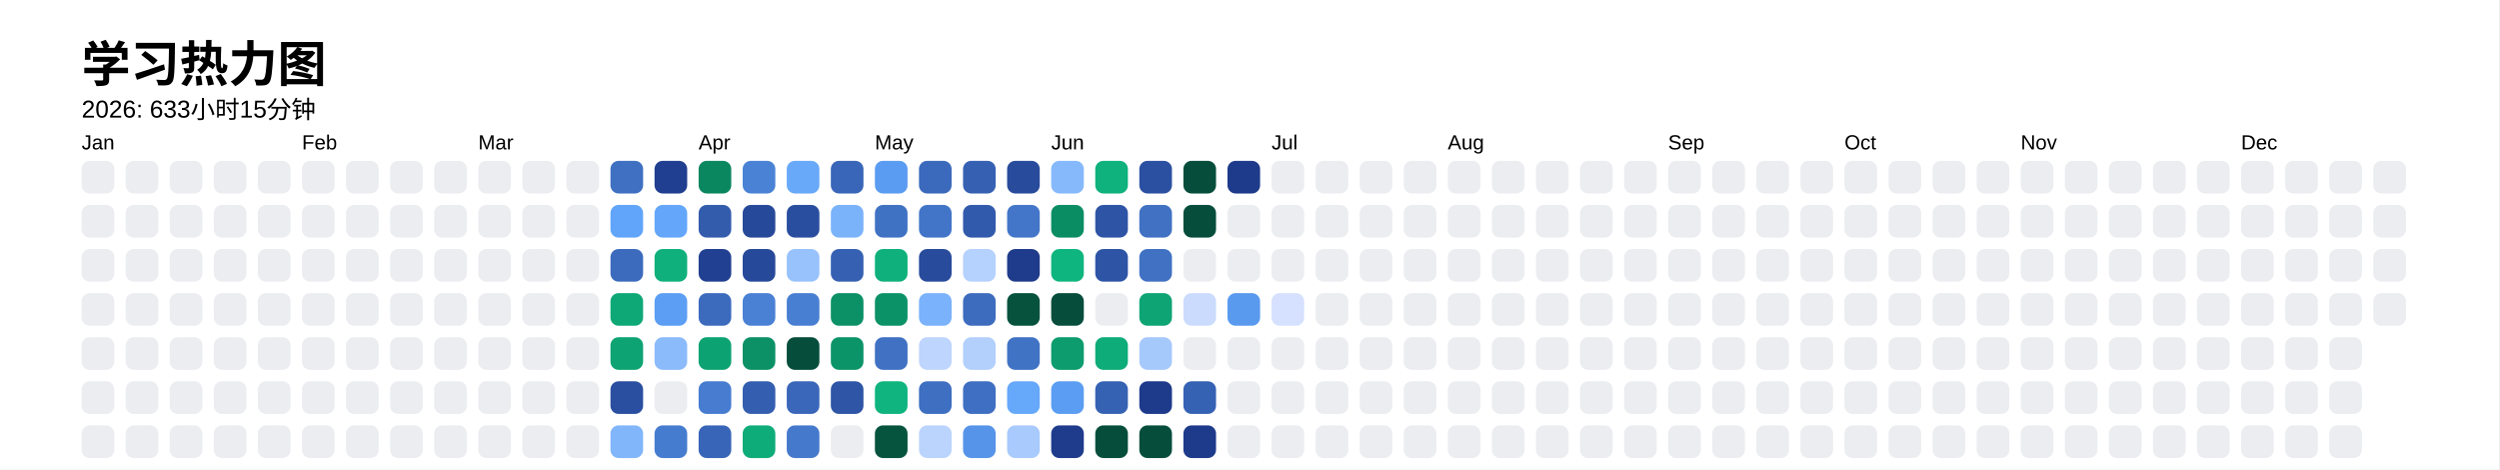
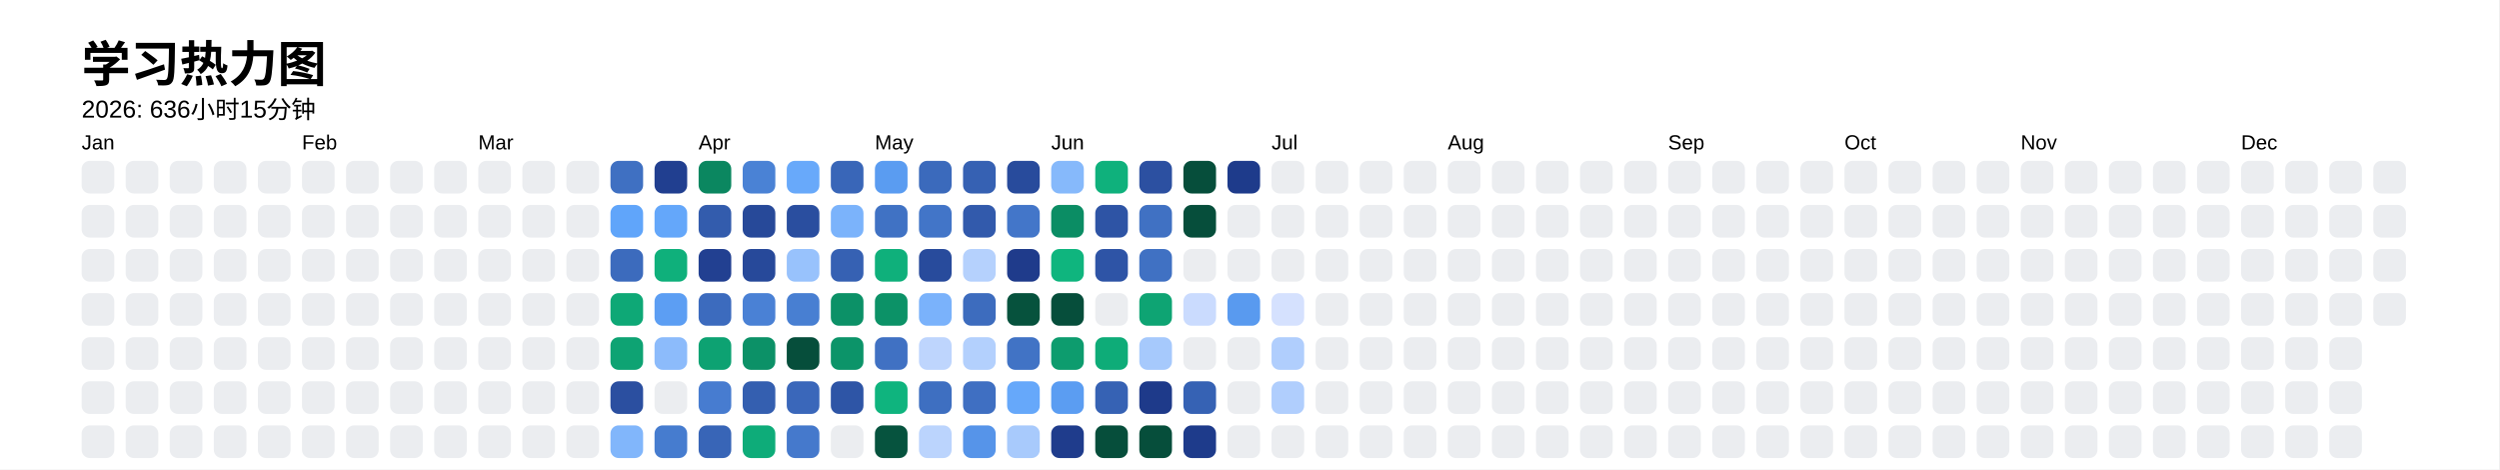
<svg xmlns="http://www.w3.org/2000/svg" style="background-color:white;" baseProfile="full" height="57.5mm" version="1.1" viewBox="0,0,306.2,57.5" width="306.2mm">
  <defs />
  <rect fill="#FFFFFF" height="57.5" width="306.2" x="0" y="0" />
  <text fill="#000000" style="font-size:6px; font-family:Arial; font-weight:bold;" x="10" y="10">学习热力图</text>
-   <text fill="#000000" style="font-size:3px; font-family:Arial;" x="10" y="14.4">2026: 633小时15分钟</text>
+   <text fill="#000000" style="font-size:3px; font-family:Arial;" x="10" y="14.4">2026: 636小时15分钟</text>
  <text fill="#000000" style="font-size:2.5px; font-family:Arial" x="10" y="18.3">Jan</text>
  <rect fill="#ebedf0" height="4" rx="1" ry="1" width="4" x="10" y="19.7" />
  <rect fill="#ebedf0" height="4" rx="1" ry="1" width="4" x="10" y="25.1" />
  <rect fill="#ebedf0" height="4" rx="1" ry="1" width="4" x="10" y="30.5" />
  <rect fill="#ebedf0" height="4" rx="1" ry="1" width="4" x="10" y="35.9" />
  <rect fill="#ebedf0" height="4" rx="1" ry="1" width="4" x="10" y="41.3" />
  <rect fill="#ebedf0" height="4" rx="1" ry="1" width="4" x="10" y="46.7" />
  <rect fill="#ebedf0" height="4" rx="1" ry="1" width="4" x="10" y="52.1" />
  <rect fill="#ebedf0" height="4" rx="1" ry="1" width="4" x="15.4" y="19.7" />
  <rect fill="#ebedf0" height="4" rx="1" ry="1" width="4" x="15.4" y="25.1" />
  <rect fill="#ebedf0" height="4" rx="1" ry="1" width="4" x="15.4" y="30.5" />
  <rect fill="#ebedf0" height="4" rx="1" ry="1" width="4" x="15.4" y="35.9" />
  <rect fill="#ebedf0" height="4" rx="1" ry="1" width="4" x="15.4" y="41.3" />
  <rect fill="#ebedf0" height="4" rx="1" ry="1" width="4" x="15.4" y="46.7" />
  <rect fill="#ebedf0" height="4" rx="1" ry="1" width="4" x="15.4" y="52.1" />
  <rect fill="#ebedf0" height="4" rx="1" ry="1" width="4" x="20.8" y="19.7" />
  <rect fill="#ebedf0" height="4" rx="1" ry="1" width="4" x="20.8" y="25.1" />
  <rect fill="#ebedf0" height="4" rx="1" ry="1" width="4" x="20.8" y="30.5" />
  <rect fill="#ebedf0" height="4" rx="1" ry="1" width="4" x="20.8" y="35.9" />
  <rect fill="#ebedf0" height="4" rx="1" ry="1" width="4" x="20.8" y="41.3" />
  <rect fill="#ebedf0" height="4" rx="1" ry="1" width="4" x="20.8" y="46.7" />
  <rect fill="#ebedf0" height="4" rx="1" ry="1" width="4" x="20.8" y="52.1" />
  <rect fill="#ebedf0" height="4" rx="1" ry="1" width="4" x="26.2" y="19.7" />
  <rect fill="#ebedf0" height="4" rx="1" ry="1" width="4" x="26.2" y="25.1" />
  <rect fill="#ebedf0" height="4" rx="1" ry="1" width="4" x="26.2" y="30.5" />
  <rect fill="#ebedf0" height="4" rx="1" ry="1" width="4" x="26.2" y="35.9" />
  <rect fill="#ebedf0" height="4" rx="1" ry="1" width="4" x="26.2" y="41.3" />
  <rect fill="#ebedf0" height="4" rx="1" ry="1" width="4" x="26.2" y="46.7" />
  <rect fill="#ebedf0" height="4" rx="1" ry="1" width="4" x="26.2" y="52.1" />
  <rect fill="#ebedf0" height="4" rx="1" ry="1" width="4" x="31.6" y="19.7" />
  <rect fill="#ebedf0" height="4" rx="1" ry="1" width="4" x="31.6" y="25.1" />
  <rect fill="#ebedf0" height="4" rx="1" ry="1" width="4" x="31.6" y="30.5" />
  <rect fill="#ebedf0" height="4" rx="1" ry="1" width="4" x="31.6" y="35.9" />
  <rect fill="#ebedf0" height="4" rx="1" ry="1" width="4" x="31.6" y="41.3" />
  <rect fill="#ebedf0" height="4" rx="1" ry="1" width="4" x="31.6" y="46.7" />
  <rect fill="#ebedf0" height="4" rx="1" ry="1" width="4" x="31.6" y="52.1" />
  <text fill="#000000" style="font-size:2.5px; font-family:Arial" x="37.0" y="18.3">Feb</text>
  <rect fill="#ebedf0" height="4" rx="1" ry="1" width="4" x="37.0" y="19.7" />
  <rect fill="#ebedf0" height="4" rx="1" ry="1" width="4" x="37.0" y="25.1" />
  <rect fill="#ebedf0" height="4" rx="1" ry="1" width="4" x="37.0" y="30.5" />
  <rect fill="#ebedf0" height="4" rx="1" ry="1" width="4" x="37.0" y="35.9" />
  <rect fill="#ebedf0" height="4" rx="1" ry="1" width="4" x="37.0" y="41.3" />
  <rect fill="#ebedf0" height="4" rx="1" ry="1" width="4" x="37.0" y="46.7" />
  <rect fill="#ebedf0" height="4" rx="1" ry="1" width="4" x="37.0" y="52.1" />
  <rect fill="#ebedf0" height="4" rx="1" ry="1" width="4" x="42.4" y="19.7" />
  <rect fill="#ebedf0" height="4" rx="1" ry="1" width="4" x="42.4" y="25.1" />
  <rect fill="#ebedf0" height="4" rx="1" ry="1" width="4" x="42.4" y="30.5" />
  <rect fill="#ebedf0" height="4" rx="1" ry="1" width="4" x="42.4" y="35.9" />
  <rect fill="#ebedf0" height="4" rx="1" ry="1" width="4" x="42.4" y="41.3" />
  <rect fill="#ebedf0" height="4" rx="1" ry="1" width="4" x="42.4" y="46.7" />
  <rect fill="#ebedf0" height="4" rx="1" ry="1" width="4" x="42.4" y="52.1" />
  <rect fill="#ebedf0" height="4" rx="1" ry="1" width="4" x="47.8" y="19.7" />
  <rect fill="#ebedf0" height="4" rx="1" ry="1" width="4" x="47.8" y="25.1" />
  <rect fill="#ebedf0" height="4" rx="1" ry="1" width="4" x="47.8" y="30.5" />
  <rect fill="#ebedf0" height="4" rx="1" ry="1" width="4" x="47.8" y="35.9" />
  <rect fill="#ebedf0" height="4" rx="1" ry="1" width="4" x="47.8" y="41.3" />
  <rect fill="#ebedf0" height="4" rx="1" ry="1" width="4" x="47.8" y="46.7" />
  <rect fill="#ebedf0" height="4" rx="1" ry="1" width="4" x="47.8" y="52.1" />
  <rect fill="#ebedf0" height="4" rx="1" ry="1" width="4" x="53.2" y="19.7" />
  <rect fill="#ebedf0" height="4" rx="1" ry="1" width="4" x="53.2" y="25.1" />
  <rect fill="#ebedf0" height="4" rx="1" ry="1" width="4" x="53.2" y="30.5" />
  <rect fill="#ebedf0" height="4" rx="1" ry="1" width="4" x="53.2" y="35.9" />
  <rect fill="#ebedf0" height="4" rx="1" ry="1" width="4" x="53.2" y="41.3" />
  <rect fill="#ebedf0" height="4" rx="1" ry="1" width="4" x="53.2" y="46.7" />
  <rect fill="#ebedf0" height="4" rx="1" ry="1" width="4" x="53.2" y="52.1" />
  <text fill="#000000" style="font-size:2.5px; font-family:Arial" x="58.6" y="18.3">Mar</text>
  <rect fill="#ebedf0" height="4" rx="1" ry="1" width="4" x="58.6" y="19.7" />
  <rect fill="#ebedf0" height="4" rx="1" ry="1" width="4" x="58.6" y="25.1" />
  <rect fill="#ebedf0" height="4" rx="1" ry="1" width="4" x="58.6" y="30.5" />
  <rect fill="#ebedf0" height="4" rx="1" ry="1" width="4" x="58.6" y="35.9" />
  <rect fill="#ebedf0" height="4" rx="1" ry="1" width="4" x="58.6" y="41.3" />
  <rect fill="#ebedf0" height="4" rx="1" ry="1" width="4" x="58.6" y="46.7" />
  <rect fill="#ebedf0" height="4" rx="1" ry="1" width="4" x="58.6" y="52.1" />
  <rect fill="#ebedf0" height="4" rx="1" ry="1" width="4" x="64" y="19.7" />
  <rect fill="#ebedf0" height="4" rx="1" ry="1" width="4" x="64" y="25.1" />
  <rect fill="#ebedf0" height="4" rx="1" ry="1" width="4" x="64" y="30.5" />
  <rect fill="#ebedf0" height="4" rx="1" ry="1" width="4" x="64" y="35.9" />
  <rect fill="#ebedf0" height="4" rx="1" ry="1" width="4" x="64" y="41.3" />
  <rect fill="#ebedf0" height="4" rx="1" ry="1" width="4" x="64" y="46.7" />
  <rect fill="#ebedf0" height="4" rx="1" ry="1" width="4" x="64" y="52.1" />
  <rect fill="#ebedf0" height="4" rx="1" ry="1" width="4" x="69.4" y="19.7" />
  <rect fill="#ebedf0" height="4" rx="1" ry="1" width="4" x="69.4" y="25.1" />
  <rect fill="#ebedf0" height="4" rx="1" ry="1" width="4" x="69.4" y="30.5" />
  <rect fill="#ebedf0" height="4" rx="1" ry="1" width="4" x="69.4" y="35.9" />
  <rect fill="#ebedf0" height="4" rx="1" ry="1" width="4" x="69.4" y="41.3" />
  <rect fill="#ebedf0" height="4" rx="1" ry="1" width="4" x="69.4" y="46.7" />
  <rect fill="#ebedf0" height="4" rx="1" ry="1" width="4" x="69.4" y="52.1" />
  <rect fill="#3f70c2" height="4" rx="1" ry="1" width="4" x="74.8" y="19.7" />
  <rect fill="#60a5fa" height="4" rx="1" ry="1" width="4" x="74.8" y="25.1" />
  <rect fill="#3c6bbd" height="4" rx="1" ry="1" width="4" x="74.8" y="30.5" />
  <rect fill="#0ea876" height="4" rx="1" ry="1" width="4" x="74.8" y="35.9" />
  <rect fill="#0ea373" height="4" rx="1" ry="1" width="4" x="74.8" y="41.3" />
  <rect fill="#2b4fa0" height="4" rx="1" ry="1" width="4" x="74.8" y="46.7" />
  <rect fill="#81b6fb" height="4" rx="1" ry="1" width="4" x="74.8" y="52.1" />
  <rect fill="#213f90" height="4" rx="1" ry="1" width="4" x="80.2" y="19.7" />
  <rect fill="#64a7fa" height="4" rx="1" ry="1" width="4" x="80.2" y="25.1" />
  <rect fill="#0fb07b" height="4" rx="1" ry="1" width="4" x="80.2" y="30.5" />
  <rect fill="#5c9ef3" height="4" rx="1" ry="1" width="4" x="80.2" y="35.9" />
  <rect fill="#8cbbfb" height="4" rx="1" ry="1" width="4" x="80.2" y="41.3" />
  <rect fill="#ebedf0" height="4" rx="1" ry="1" width="4" x="80.2" y="46.7" />
  <rect fill="#467ccf" height="4" rx="1" ry="1" width="4" x="80.2" y="52.1" />
  <text fill="#000000" style="font-size:2.5px; font-family:Arial" x="85.6" y="18.3">Apr</text>
  <rect fill="#0b8760" height="4" rx="1" ry="1" width="4" x="85.6" y="19.7" />
  <rect fill="#335cad" height="4" rx="1" ry="1" width="4" x="85.6" y="25.1" />
  <rect fill="#224091" height="4" rx="1" ry="1" width="4" x="85.6" y="30.5" />
  <rect fill="#3c6bbe" height="4" rx="1" ry="1" width="4" x="85.6" y="35.9" />
  <rect fill="#0da272" height="4" rx="1" ry="1" width="4" x="85.6" y="41.3" />
  <rect fill="#477cd0" height="4" rx="1" ry="1" width="4" x="85.6" y="46.7" />
  <rect fill="#3865b7" height="4" rx="1" ry="1" width="4" x="85.6" y="52.1" />
  <rect fill="#4a82d5" height="4" rx="1" ry="1" width="4" x="91" y="19.7" />
  <rect fill="#274999" height="4" rx="1" ry="1" width="4" x="91" y="25.1" />
  <rect fill="#27499a" height="4" rx="1" ry="1" width="4" x="91" y="30.5" />
  <rect fill="#4a81d5" height="4" rx="1" ry="1" width="4" x="91" y="35.9" />
  <rect fill="#0c9167" height="4" rx="1" ry="1" width="4" x="91" y="41.3" />
  <rect fill="#345fb0" height="4" rx="1" ry="1" width="4" x="91" y="46.7" />
  <rect fill="#0eac79" height="4" rx="1" ry="1" width="4" x="91" y="52.1" />
  <rect fill="#68a9fa" height="4" rx="1" ry="1" width="4" x="96.4" y="19.7" />
  <rect fill="#2a4e9f" height="4" rx="1" ry="1" width="4" x="96.4" y="25.1" />
  <rect fill="#98c2fc" height="4" rx="1" ry="1" width="4" x="96.4" y="30.5" />
  <rect fill="#487fd2" height="4" rx="1" ry="1" width="4" x="96.4" y="35.9" />
  <rect fill="#064e3b" height="4" rx="1" ry="1" width="4" x="96.4" y="41.3" />
  <rect fill="#3a67ba" height="4" rx="1" ry="1" width="4" x="96.4" y="46.7" />
  <rect fill="#4579cc" height="4" rx="1" ry="1" width="4" x="96.4" y="52.1" />
  <rect fill="#3966b8" height="4" rx="1" ry="1" width="4" x="101.8" y="19.7" />
  <rect fill="#7bb3fb" height="4" rx="1" ry="1" width="4" x="101.8" y="25.1" />
  <rect fill="#3661b3" height="4" rx="1" ry="1" width="4" x="101.8" y="30.5" />
  <rect fill="#0c9167" height="4" rx="1" ry="1" width="4" x="101.8" y="35.9" />
  <rect fill="#0c9469" height="4" rx="1" ry="1" width="4" x="101.8" y="41.3" />
  <rect fill="#2e55a6" height="4" rx="1" ry="1" width="4" x="101.8" y="46.7" />
  <rect fill="#ebedf0" height="4" rx="1" ry="1" width="4" x="101.8" y="52.1" />
  <text fill="#000000" style="font-size:2.5px; font-family:Arial" x="107.2" y="18.3">May</text>
  <rect fill="#5a9cf1" height="4" rx="1" ry="1" width="4" x="107.2" y="19.7" />
  <rect fill="#4072c4" height="4" rx="1" ry="1" width="4" x="107.2" y="25.1" />
  <rect fill="#0fb07b" height="4" rx="1" ry="1" width="4" x="107.2" y="30.5" />
  <rect fill="#0c9267" height="4" rx="1" ry="1" width="4" x="107.2" y="35.9" />
  <rect fill="#4071c3" height="4" rx="1" ry="1" width="4" x="107.2" y="41.3" />
  <rect fill="#0fb47e" height="4" rx="1" ry="1" width="4" x="107.2" y="46.7" />
  <rect fill="#06533e" height="4" rx="1" ry="1" width="4" x="107.2" y="52.1" />
  <rect fill="#3b6abc" height="4" rx="1" ry="1" width="4" x="112.6" y="19.7" />
  <rect fill="#4275c8" height="4" rx="1" ry="1" width="4" x="112.6" y="25.1" />
  <rect fill="#284b9c" height="4" rx="1" ry="1" width="4" x="112.6" y="30.5" />
  <rect fill="#7ab2fb" height="4" rx="1" ry="1" width="4" x="112.6" y="35.9" />
  <rect fill="#bed5fd" height="4" rx="1" ry="1" width="4" x="112.6" y="41.3" />
  <rect fill="#3e6fc1" height="4" rx="1" ry="1" width="4" x="112.6" y="46.7" />
  <rect fill="#bbd4fd" height="4" rx="1" ry="1" width="4" x="112.6" y="52.1" />
  <rect fill="#3661b3" height="4" rx="1" ry="1" width="4" x="118" y="19.7" />
  <rect fill="#325aac" height="4" rx="1" ry="1" width="4" x="118" y="25.1" />
  <rect fill="#b5d1fd" height="4" rx="1" ry="1" width="4" x="118" y="30.5" />
  <rect fill="#3d6cbe" height="4" rx="1" ry="1" width="4" x="118" y="35.9" />
  <rect fill="#b3d0fd" height="4" rx="1" ry="1" width="4" x="118" y="41.3" />
  <rect fill="#3f6fc2" height="4" rx="1" ry="1" width="4" x="118" y="46.7" />
  <rect fill="#5694e9" height="4" rx="1" ry="1" width="4" x="118" y="52.1" />
  <rect fill="#284b9c" height="4" rx="1" ry="1" width="4" x="123.4" y="19.7" />
  <rect fill="#4376c9" height="4" rx="1" ry="1" width="4" x="123.4" y="25.1" />
  <rect fill="#1f3b8b" height="4" rx="1" ry="1" width="4" x="123.4" y="30.5" />
  <rect fill="#06523d" height="4" rx="1" ry="1" width="4" x="123.4" y="35.9" />
  <rect fill="#4173c5" height="4" rx="1" ry="1" width="4" x="123.4" y="41.3" />
  <rect fill="#66a8fa" height="4" rx="1" ry="1" width="4" x="123.4" y="46.7" />
  <rect fill="#a8cafc" height="4" rx="1" ry="1" width="4" x="123.4" y="52.1" />
  <text fill="#000000" style="font-size:2.5px; font-family:Arial" x="128.8" y="18.3">Jun</text>
  <rect fill="#86b9fb" height="4" rx="1" ry="1" width="4" x="128.8" y="19.7" />
  <rect fill="#0b8d64" height="4" rx="1" ry="1" width="4" x="128.8" y="25.1" />
  <rect fill="#0fb57e" height="4" rx="1" ry="1" width="4" x="128.8" y="30.5" />
  <rect fill="#064e3b" height="4" rx="1" ry="1" width="4" x="128.8" y="35.9" />
  <rect fill="#0d9c6e" height="4" rx="1" ry="1" width="4" x="128.8" y="41.3" />
  <rect fill="#5b9df2" height="4" rx="1" ry="1" width="4" x="128.8" y="46.7" />
  <rect fill="#1f3c8c" height="4" rx="1" ry="1" width="4" x="128.8" y="52.1" />
  <rect fill="#0fb17c" height="4" rx="1" ry="1" width="4" x="134.2" y="19.7" />
  <rect fill="#2e54a5" height="4" rx="1" ry="1" width="4" x="134.2" y="25.1" />
  <rect fill="#2e54a6" height="4" rx="1" ry="1" width="4" x="134.2" y="30.5" />
  <rect fill="#ebedf0" height="4" rx="1" ry="1" width="4" x="134.2" y="35.9" />
  <rect fill="#0eac78" height="4" rx="1" ry="1" width="4" x="134.2" y="41.3" />
  <rect fill="#3662b4" height="4" rx="1" ry="1" width="4" x="134.2" y="46.7" />
  <rect fill="#064e3b" height="4" rx="1" ry="1" width="4" x="134.2" y="52.1" />
  <rect fill="#2c50a1" height="4" rx="1" ry="1" width="4" x="139.6" y="19.7" />
  <rect fill="#4071c3" height="4" rx="1" ry="1" width="4" x="139.6" y="25.1" />
  <rect fill="#4071c3" height="4" rx="1" ry="1" width="4" x="139.6" y="30.5" />
  <rect fill="#0ea473" height="4" rx="1" ry="1" width="4" x="139.6" y="35.9" />
  <rect fill="#a6c9fc" height="4" rx="1" ry="1" width="4" x="139.6" y="41.3" />
  <rect fill="#1e3a8a" height="4" rx="1" ry="1" width="4" x="139.6" y="46.7" />
  <rect fill="#064e3b" height="4" rx="1" ry="1" width="4" x="139.6" y="52.1" />
  <rect fill="#064e3b" height="4" rx="1" ry="1" width="4" x="145" y="19.7" />
  <rect fill="#064e3b" height="4" rx="1" ry="1" width="4" x="145" y="25.1" />
  <rect fill="#ebedf0" height="4" rx="1" ry="1" width="4" x="145" y="30.5" />
  <rect fill="#cadbfe" height="4" rx="1" ry="1" width="4" x="145" y="35.9" />
  <rect fill="#ebedf0" height="4" rx="1" ry="1" width="4" x="145" y="41.3" />
  <rect fill="#3662b4" height="4" rx="1" ry="1" width="4" x="145" y="46.7" />
  <rect fill="#1e3b8b" height="4" rx="1" ry="1" width="4" x="145" y="52.1" />
  <rect fill="#1e3b8b" height="4" rx="1" ry="1" width="4" x="150.4" y="19.7" />
  <rect fill="#ebedf0" height="4" rx="1" ry="1" width="4" x="150.4" y="25.1" />
  <rect fill="#ebedf0" height="4" rx="1" ry="1" width="4" x="150.4" y="30.5" />
  <rect fill="#599aef" height="4" rx="1" ry="1" width="4" x="150.4" y="35.9" />
  <rect fill="#ebedf0" height="4" rx="1" ry="1" width="4" x="150.4" y="41.3" />
  <rect fill="#ebedf0" height="4" rx="1" ry="1" width="4" x="150.4" y="46.7" />
  <rect fill="#ebedf0" height="4" rx="1" ry="1" width="4" x="150.4" y="52.1" />
  <text fill="#000000" style="font-size:2.5px; font-family:Arial" x="155.8" y="18.3">Jul</text>
  <rect fill="#ebedf0" height="4" rx="1" ry="1" width="4" x="155.8" y="19.7" />
  <rect fill="#ebedf0" height="4" rx="1" ry="1" width="4" x="155.8" y="25.1" />
  <rect fill="#ebedf0" height="4" rx="1" ry="1" width="4" x="155.8" y="30.5" />
  <rect fill="#d5e1fe" height="4" rx="1" ry="1" width="4" x="155.8" y="35.9" />
-   <rect fill="#ebedf0" height="4" rx="1" ry="1" width="4" x="155.8" y="41.3" />
-   <rect fill="#ebedf0" height="4" rx="1" ry="1" width="4" x="155.8" y="46.7" />
+   <rect fill="#b0cefd" height="4" rx="1" ry="1" width="4" x="155.8" y="41.3" />
+   <rect fill="#b0cefd" height="4" rx="1" ry="1" width="4" x="155.8" y="46.7" />
  <rect fill="#ebedf0" height="4" rx="1" ry="1" width="4" x="155.8" y="52.1" />
  <rect fill="#ebedf0" height="4" rx="1" ry="1" width="4" x="161.2" y="19.7" />
  <rect fill="#ebedf0" height="4" rx="1" ry="1" width="4" x="161.2" y="25.1" />
  <rect fill="#ebedf0" height="4" rx="1" ry="1" width="4" x="161.2" y="30.5" />
  <rect fill="#ebedf0" height="4" rx="1" ry="1" width="4" x="161.2" y="35.9" />
  <rect fill="#ebedf0" height="4" rx="1" ry="1" width="4" x="161.2" y="41.3" />
  <rect fill="#ebedf0" height="4" rx="1" ry="1" width="4" x="161.2" y="46.7" />
  <rect fill="#ebedf0" height="4" rx="1" ry="1" width="4" x="161.2" y="52.1" />
  <rect fill="#ebedf0" height="4" rx="1" ry="1" width="4" x="166.6" y="19.7" />
  <rect fill="#ebedf0" height="4" rx="1" ry="1" width="4" x="166.6" y="25.1" />
  <rect fill="#ebedf0" height="4" rx="1" ry="1" width="4" x="166.6" y="30.5" />
  <rect fill="#ebedf0" height="4" rx="1" ry="1" width="4" x="166.6" y="35.9" />
  <rect fill="#ebedf0" height="4" rx="1" ry="1" width="4" x="166.6" y="41.3" />
  <rect fill="#ebedf0" height="4" rx="1" ry="1" width="4" x="166.6" y="46.7" />
  <rect fill="#ebedf0" height="4" rx="1" ry="1" width="4" x="166.6" y="52.1" />
  <rect fill="#ebedf0" height="4" rx="1" ry="1" width="4" x="172" y="19.7" />
  <rect fill="#ebedf0" height="4" rx="1" ry="1" width="4" x="172" y="25.1" />
  <rect fill="#ebedf0" height="4" rx="1" ry="1" width="4" x="172" y="30.5" />
  <rect fill="#ebedf0" height="4" rx="1" ry="1" width="4" x="172" y="35.9" />
  <rect fill="#ebedf0" height="4" rx="1" ry="1" width="4" x="172" y="41.3" />
  <rect fill="#ebedf0" height="4" rx="1" ry="1" width="4" x="172" y="46.7" />
  <rect fill="#ebedf0" height="4" rx="1" ry="1" width="4" x="172" y="52.1" />
  <text fill="#000000" style="font-size:2.5px; font-family:Arial" x="177.4" y="18.3">Aug</text>
  <rect fill="#ebedf0" height="4" rx="1" ry="1" width="4" x="177.4" y="19.7" />
  <rect fill="#ebedf0" height="4" rx="1" ry="1" width="4" x="177.4" y="25.1" />
  <rect fill="#ebedf0" height="4" rx="1" ry="1" width="4" x="177.4" y="30.5" />
  <rect fill="#ebedf0" height="4" rx="1" ry="1" width="4" x="177.4" y="35.9" />
  <rect fill="#ebedf0" height="4" rx="1" ry="1" width="4" x="177.4" y="41.3" />
  <rect fill="#ebedf0" height="4" rx="1" ry="1" width="4" x="177.4" y="46.7" />
  <rect fill="#ebedf0" height="4" rx="1" ry="1" width="4" x="177.4" y="52.1" />
  <rect fill="#ebedf0" height="4" rx="1" ry="1" width="4" x="182.8" y="19.7" />
  <rect fill="#ebedf0" height="4" rx="1" ry="1" width="4" x="182.8" y="25.1" />
  <rect fill="#ebedf0" height="4" rx="1" ry="1" width="4" x="182.8" y="30.5" />
  <rect fill="#ebedf0" height="4" rx="1" ry="1" width="4" x="182.8" y="35.9" />
  <rect fill="#ebedf0" height="4" rx="1" ry="1" width="4" x="182.8" y="41.3" />
  <rect fill="#ebedf0" height="4" rx="1" ry="1" width="4" x="182.8" y="46.7" />
  <rect fill="#ebedf0" height="4" rx="1" ry="1" width="4" x="182.8" y="52.1" />
  <rect fill="#ebedf0" height="4" rx="1" ry="1" width="4" x="188.2" y="19.7" />
  <rect fill="#ebedf0" height="4" rx="1" ry="1" width="4" x="188.2" y="25.1" />
  <rect fill="#ebedf0" height="4" rx="1" ry="1" width="4" x="188.2" y="30.5" />
  <rect fill="#ebedf0" height="4" rx="1" ry="1" width="4" x="188.2" y="35.9" />
  <rect fill="#ebedf0" height="4" rx="1" ry="1" width="4" x="188.2" y="41.3" />
  <rect fill="#ebedf0" height="4" rx="1" ry="1" width="4" x="188.2" y="46.7" />
  <rect fill="#ebedf0" height="4" rx="1" ry="1" width="4" x="188.2" y="52.1" />
  <rect fill="#ebedf0" height="4" rx="1" ry="1" width="4" x="193.6" y="19.7" />
  <rect fill="#ebedf0" height="4" rx="1" ry="1" width="4" x="193.6" y="25.1" />
  <rect fill="#ebedf0" height="4" rx="1" ry="1" width="4" x="193.6" y="30.5" />
  <rect fill="#ebedf0" height="4" rx="1" ry="1" width="4" x="193.6" y="35.9" />
  <rect fill="#ebedf0" height="4" rx="1" ry="1" width="4" x="193.6" y="41.3" />
  <rect fill="#ebedf0" height="4" rx="1" ry="1" width="4" x="193.6" y="46.7" />
  <rect fill="#ebedf0" height="4" rx="1" ry="1" width="4" x="193.6" y="52.1" />
  <rect fill="#ebedf0" height="4" rx="1" ry="1" width="4" x="199" y="19.7" />
  <rect fill="#ebedf0" height="4" rx="1" ry="1" width="4" x="199" y="25.1" />
  <rect fill="#ebedf0" height="4" rx="1" ry="1" width="4" x="199" y="30.5" />
  <rect fill="#ebedf0" height="4" rx="1" ry="1" width="4" x="199" y="35.9" />
  <rect fill="#ebedf0" height="4" rx="1" ry="1" width="4" x="199" y="41.3" />
  <rect fill="#ebedf0" height="4" rx="1" ry="1" width="4" x="199" y="46.7" />
  <rect fill="#ebedf0" height="4" rx="1" ry="1" width="4" x="199" y="52.1" />
  <text fill="#000000" style="font-size:2.5px; font-family:Arial" x="204.4" y="18.3">Sep</text>
  <rect fill="#ebedf0" height="4" rx="1" ry="1" width="4" x="204.4" y="19.7" />
  <rect fill="#ebedf0" height="4" rx="1" ry="1" width="4" x="204.4" y="25.1" />
  <rect fill="#ebedf0" height="4" rx="1" ry="1" width="4" x="204.4" y="30.5" />
  <rect fill="#ebedf0" height="4" rx="1" ry="1" width="4" x="204.4" y="35.9" />
  <rect fill="#ebedf0" height="4" rx="1" ry="1" width="4" x="204.4" y="41.3" />
  <rect fill="#ebedf0" height="4" rx="1" ry="1" width="4" x="204.4" y="46.7" />
  <rect fill="#ebedf0" height="4" rx="1" ry="1" width="4" x="204.4" y="52.1" />
  <rect fill="#ebedf0" height="4" rx="1" ry="1" width="4" x="209.8" y="19.7" />
  <rect fill="#ebedf0" height="4" rx="1" ry="1" width="4" x="209.8" y="25.1" />
  <rect fill="#ebedf0" height="4" rx="1" ry="1" width="4" x="209.8" y="30.5" />
  <rect fill="#ebedf0" height="4" rx="1" ry="1" width="4" x="209.8" y="35.9" />
  <rect fill="#ebedf0" height="4" rx="1" ry="1" width="4" x="209.8" y="41.3" />
  <rect fill="#ebedf0" height="4" rx="1" ry="1" width="4" x="209.8" y="46.7" />
  <rect fill="#ebedf0" height="4" rx="1" ry="1" width="4" x="209.8" y="52.1" />
  <rect fill="#ebedf0" height="4" rx="1" ry="1" width="4" x="215.2" y="19.7" />
  <rect fill="#ebedf0" height="4" rx="1" ry="1" width="4" x="215.2" y="25.1" />
  <rect fill="#ebedf0" height="4" rx="1" ry="1" width="4" x="215.2" y="30.5" />
  <rect fill="#ebedf0" height="4" rx="1" ry="1" width="4" x="215.2" y="35.9" />
  <rect fill="#ebedf0" height="4" rx="1" ry="1" width="4" x="215.2" y="41.3" />
  <rect fill="#ebedf0" height="4" rx="1" ry="1" width="4" x="215.2" y="46.7" />
  <rect fill="#ebedf0" height="4" rx="1" ry="1" width="4" x="215.2" y="52.1" />
  <rect fill="#ebedf0" height="4" rx="1" ry="1" width="4" x="220.6" y="19.7" />
  <rect fill="#ebedf0" height="4" rx="1" ry="1" width="4" x="220.6" y="25.1" />
  <rect fill="#ebedf0" height="4" rx="1" ry="1" width="4" x="220.6" y="30.5" />
  <rect fill="#ebedf0" height="4" rx="1" ry="1" width="4" x="220.6" y="35.9" />
  <rect fill="#ebedf0" height="4" rx="1" ry="1" width="4" x="220.6" y="41.3" />
  <rect fill="#ebedf0" height="4" rx="1" ry="1" width="4" x="220.6" y="46.7" />
  <rect fill="#ebedf0" height="4" rx="1" ry="1" width="4" x="220.6" y="52.1" />
  <text fill="#000000" style="font-size:2.5px; font-family:Arial" x="226" y="18.3">Oct</text>
  <rect fill="#ebedf0" height="4" rx="1" ry="1" width="4" x="226" y="19.7" />
  <rect fill="#ebedf0" height="4" rx="1" ry="1" width="4" x="226" y="25.1" />
  <rect fill="#ebedf0" height="4" rx="1" ry="1" width="4" x="226" y="30.5" />
  <rect fill="#ebedf0" height="4" rx="1" ry="1" width="4" x="226" y="35.9" />
  <rect fill="#ebedf0" height="4" rx="1" ry="1" width="4" x="226" y="41.3" />
  <rect fill="#ebedf0" height="4" rx="1" ry="1" width="4" x="226" y="46.7" />
  <rect fill="#ebedf0" height="4" rx="1" ry="1" width="4" x="226" y="52.1" />
  <rect fill="#ebedf0" height="4" rx="1" ry="1" width="4" x="231.4" y="19.7" />
  <rect fill="#ebedf0" height="4" rx="1" ry="1" width="4" x="231.4" y="25.1" />
  <rect fill="#ebedf0" height="4" rx="1" ry="1" width="4" x="231.4" y="30.5" />
  <rect fill="#ebedf0" height="4" rx="1" ry="1" width="4" x="231.4" y="35.9" />
  <rect fill="#ebedf0" height="4" rx="1" ry="1" width="4" x="231.4" y="41.3" />
  <rect fill="#ebedf0" height="4" rx="1" ry="1" width="4" x="231.4" y="46.7" />
  <rect fill="#ebedf0" height="4" rx="1" ry="1" width="4" x="231.4" y="52.1" />
  <rect fill="#ebedf0" height="4" rx="1" ry="1" width="4" x="236.8" y="19.7" />
  <rect fill="#ebedf0" height="4" rx="1" ry="1" width="4" x="236.8" y="25.1" />
  <rect fill="#ebedf0" height="4" rx="1" ry="1" width="4" x="236.8" y="30.5" />
  <rect fill="#ebedf0" height="4" rx="1" ry="1" width="4" x="236.8" y="35.9" />
  <rect fill="#ebedf0" height="4" rx="1" ry="1" width="4" x="236.8" y="41.3" />
  <rect fill="#ebedf0" height="4" rx="1" ry="1" width="4" x="236.8" y="46.7" />
  <rect fill="#ebedf0" height="4" rx="1" ry="1" width="4" x="236.8" y="52.1" />
  <rect fill="#ebedf0" height="4" rx="1" ry="1" width="4" x="242.2" y="19.7" />
  <rect fill="#ebedf0" height="4" rx="1" ry="1" width="4" x="242.2" y="25.1" />
  <rect fill="#ebedf0" height="4" rx="1" ry="1" width="4" x="242.2" y="30.5" />
  <rect fill="#ebedf0" height="4" rx="1" ry="1" width="4" x="242.2" y="35.9" />
  <rect fill="#ebedf0" height="4" rx="1" ry="1" width="4" x="242.2" y="41.3" />
  <rect fill="#ebedf0" height="4" rx="1" ry="1" width="4" x="242.2" y="46.7" />
  <rect fill="#ebedf0" height="4" rx="1" ry="1" width="4" x="242.2" y="52.1" />
  <text fill="#000000" style="font-size:2.5px; font-family:Arial" x="247.6" y="18.3">Nov</text>
  <rect fill="#ebedf0" height="4" rx="1" ry="1" width="4" x="247.6" y="19.7" />
  <rect fill="#ebedf0" height="4" rx="1" ry="1" width="4" x="247.6" y="25.1" />
  <rect fill="#ebedf0" height="4" rx="1" ry="1" width="4" x="247.6" y="30.5" />
  <rect fill="#ebedf0" height="4" rx="1" ry="1" width="4" x="247.6" y="35.9" />
  <rect fill="#ebedf0" height="4" rx="1" ry="1" width="4" x="247.6" y="41.3" />
  <rect fill="#ebedf0" height="4" rx="1" ry="1" width="4" x="247.6" y="46.7" />
  <rect fill="#ebedf0" height="4" rx="1" ry="1" width="4" x="247.6" y="52.1" />
  <rect fill="#ebedf0" height="4" rx="1" ry="1" width="4" x="253" y="19.7" />
  <rect fill="#ebedf0" height="4" rx="1" ry="1" width="4" x="253" y="25.1" />
  <rect fill="#ebedf0" height="4" rx="1" ry="1" width="4" x="253" y="30.5" />
  <rect fill="#ebedf0" height="4" rx="1" ry="1" width="4" x="253" y="35.9" />
  <rect fill="#ebedf0" height="4" rx="1" ry="1" width="4" x="253" y="41.3" />
  <rect fill="#ebedf0" height="4" rx="1" ry="1" width="4" x="253" y="46.7" />
  <rect fill="#ebedf0" height="4" rx="1" ry="1" width="4" x="253" y="52.1" />
  <rect fill="#ebedf0" height="4" rx="1" ry="1" width="4" x="258.4" y="19.7" />
  <rect fill="#ebedf0" height="4" rx="1" ry="1" width="4" x="258.4" y="25.1" />
  <rect fill="#ebedf0" height="4" rx="1" ry="1" width="4" x="258.4" y="30.5" />
  <rect fill="#ebedf0" height="4" rx="1" ry="1" width="4" x="258.4" y="35.9" />
  <rect fill="#ebedf0" height="4" rx="1" ry="1" width="4" x="258.4" y="41.3" />
  <rect fill="#ebedf0" height="4" rx="1" ry="1" width="4" x="258.4" y="46.7" />
  <rect fill="#ebedf0" height="4" rx="1" ry="1" width="4" x="258.4" y="52.1" />
  <rect fill="#ebedf0" height="4" rx="1" ry="1" width="4" x="263.8" y="19.7" />
  <rect fill="#ebedf0" height="4" rx="1" ry="1" width="4" x="263.8" y="25.1" />
  <rect fill="#ebedf0" height="4" rx="1" ry="1" width="4" x="263.8" y="30.5" />
  <rect fill="#ebedf0" height="4" rx="1" ry="1" width="4" x="263.8" y="35.9" />
  <rect fill="#ebedf0" height="4" rx="1" ry="1" width="4" x="263.8" y="41.3" />
  <rect fill="#ebedf0" height="4" rx="1" ry="1" width="4" x="263.8" y="46.7" />
  <rect fill="#ebedf0" height="4" rx="1" ry="1" width="4" x="263.8" y="52.1" />
  <rect fill="#ebedf0" height="4" rx="1" ry="1" width="4" x="269.2" y="19.7" />
  <rect fill="#ebedf0" height="4" rx="1" ry="1" width="4" x="269.2" y="25.1" />
  <rect fill="#ebedf0" height="4" rx="1" ry="1" width="4" x="269.2" y="30.5" />
  <rect fill="#ebedf0" height="4" rx="1" ry="1" width="4" x="269.2" y="35.9" />
  <rect fill="#ebedf0" height="4" rx="1" ry="1" width="4" x="269.2" y="41.3" />
  <rect fill="#ebedf0" height="4" rx="1" ry="1" width="4" x="269.2" y="46.7" />
  <rect fill="#ebedf0" height="4" rx="1" ry="1" width="4" x="269.2" y="52.1" />
  <text fill="#000000" style="font-size:2.5px; font-family:Arial" x="274.6" y="18.3">Dec</text>
  <rect fill="#ebedf0" height="4" rx="1" ry="1" width="4" x="274.6" y="19.7" />
  <rect fill="#ebedf0" height="4" rx="1" ry="1" width="4" x="274.6" y="25.1" />
  <rect fill="#ebedf0" height="4" rx="1" ry="1" width="4" x="274.6" y="30.5" />
  <rect fill="#ebedf0" height="4" rx="1" ry="1" width="4" x="274.6" y="35.9" />
  <rect fill="#ebedf0" height="4" rx="1" ry="1" width="4" x="274.6" y="41.3" />
  <rect fill="#ebedf0" height="4" rx="1" ry="1" width="4" x="274.6" y="46.7" />
  <rect fill="#ebedf0" height="4" rx="1" ry="1" width="4" x="274.6" y="52.1" />
  <rect fill="#ebedf0" height="4" rx="1" ry="1" width="4" x="280" y="19.7" />
  <rect fill="#ebedf0" height="4" rx="1" ry="1" width="4" x="280" y="25.1" />
  <rect fill="#ebedf0" height="4" rx="1" ry="1" width="4" x="280" y="30.5" />
  <rect fill="#ebedf0" height="4" rx="1" ry="1" width="4" x="280" y="35.9" />
  <rect fill="#ebedf0" height="4" rx="1" ry="1" width="4" x="280" y="41.3" />
  <rect fill="#ebedf0" height="4" rx="1" ry="1" width="4" x="280" y="46.7" />
  <rect fill="#ebedf0" height="4" rx="1" ry="1" width="4" x="280" y="52.1" />
  <rect fill="#ebedf0" height="4" rx="1" ry="1" width="4" x="285.4" y="19.7" />
  <rect fill="#ebedf0" height="4" rx="1" ry="1" width="4" x="285.4" y="25.1" />
  <rect fill="#ebedf0" height="4" rx="1" ry="1" width="4" x="285.4" y="30.5" />
  <rect fill="#ebedf0" height="4" rx="1" ry="1" width="4" x="285.4" y="35.9" />
  <rect fill="#ebedf0" height="4" rx="1" ry="1" width="4" x="285.4" y="41.3" />
  <rect fill="#ebedf0" height="4" rx="1" ry="1" width="4" x="285.4" y="46.7" />
  <rect fill="#ebedf0" height="4" rx="1" ry="1" width="4" x="285.4" y="52.1" />
  <rect fill="#ebedf0" height="4" rx="1" ry="1" width="4" x="290.8" y="19.7" />
  <rect fill="#ebedf0" height="4" rx="1" ry="1" width="4" x="290.8" y="25.1" />
  <rect fill="#ebedf0" height="4" rx="1" ry="1" width="4" x="290.8" y="30.5" />
  <rect fill="#ebedf0" height="4" rx="1" ry="1" width="4" x="290.8" y="35.9" />
</svg>
